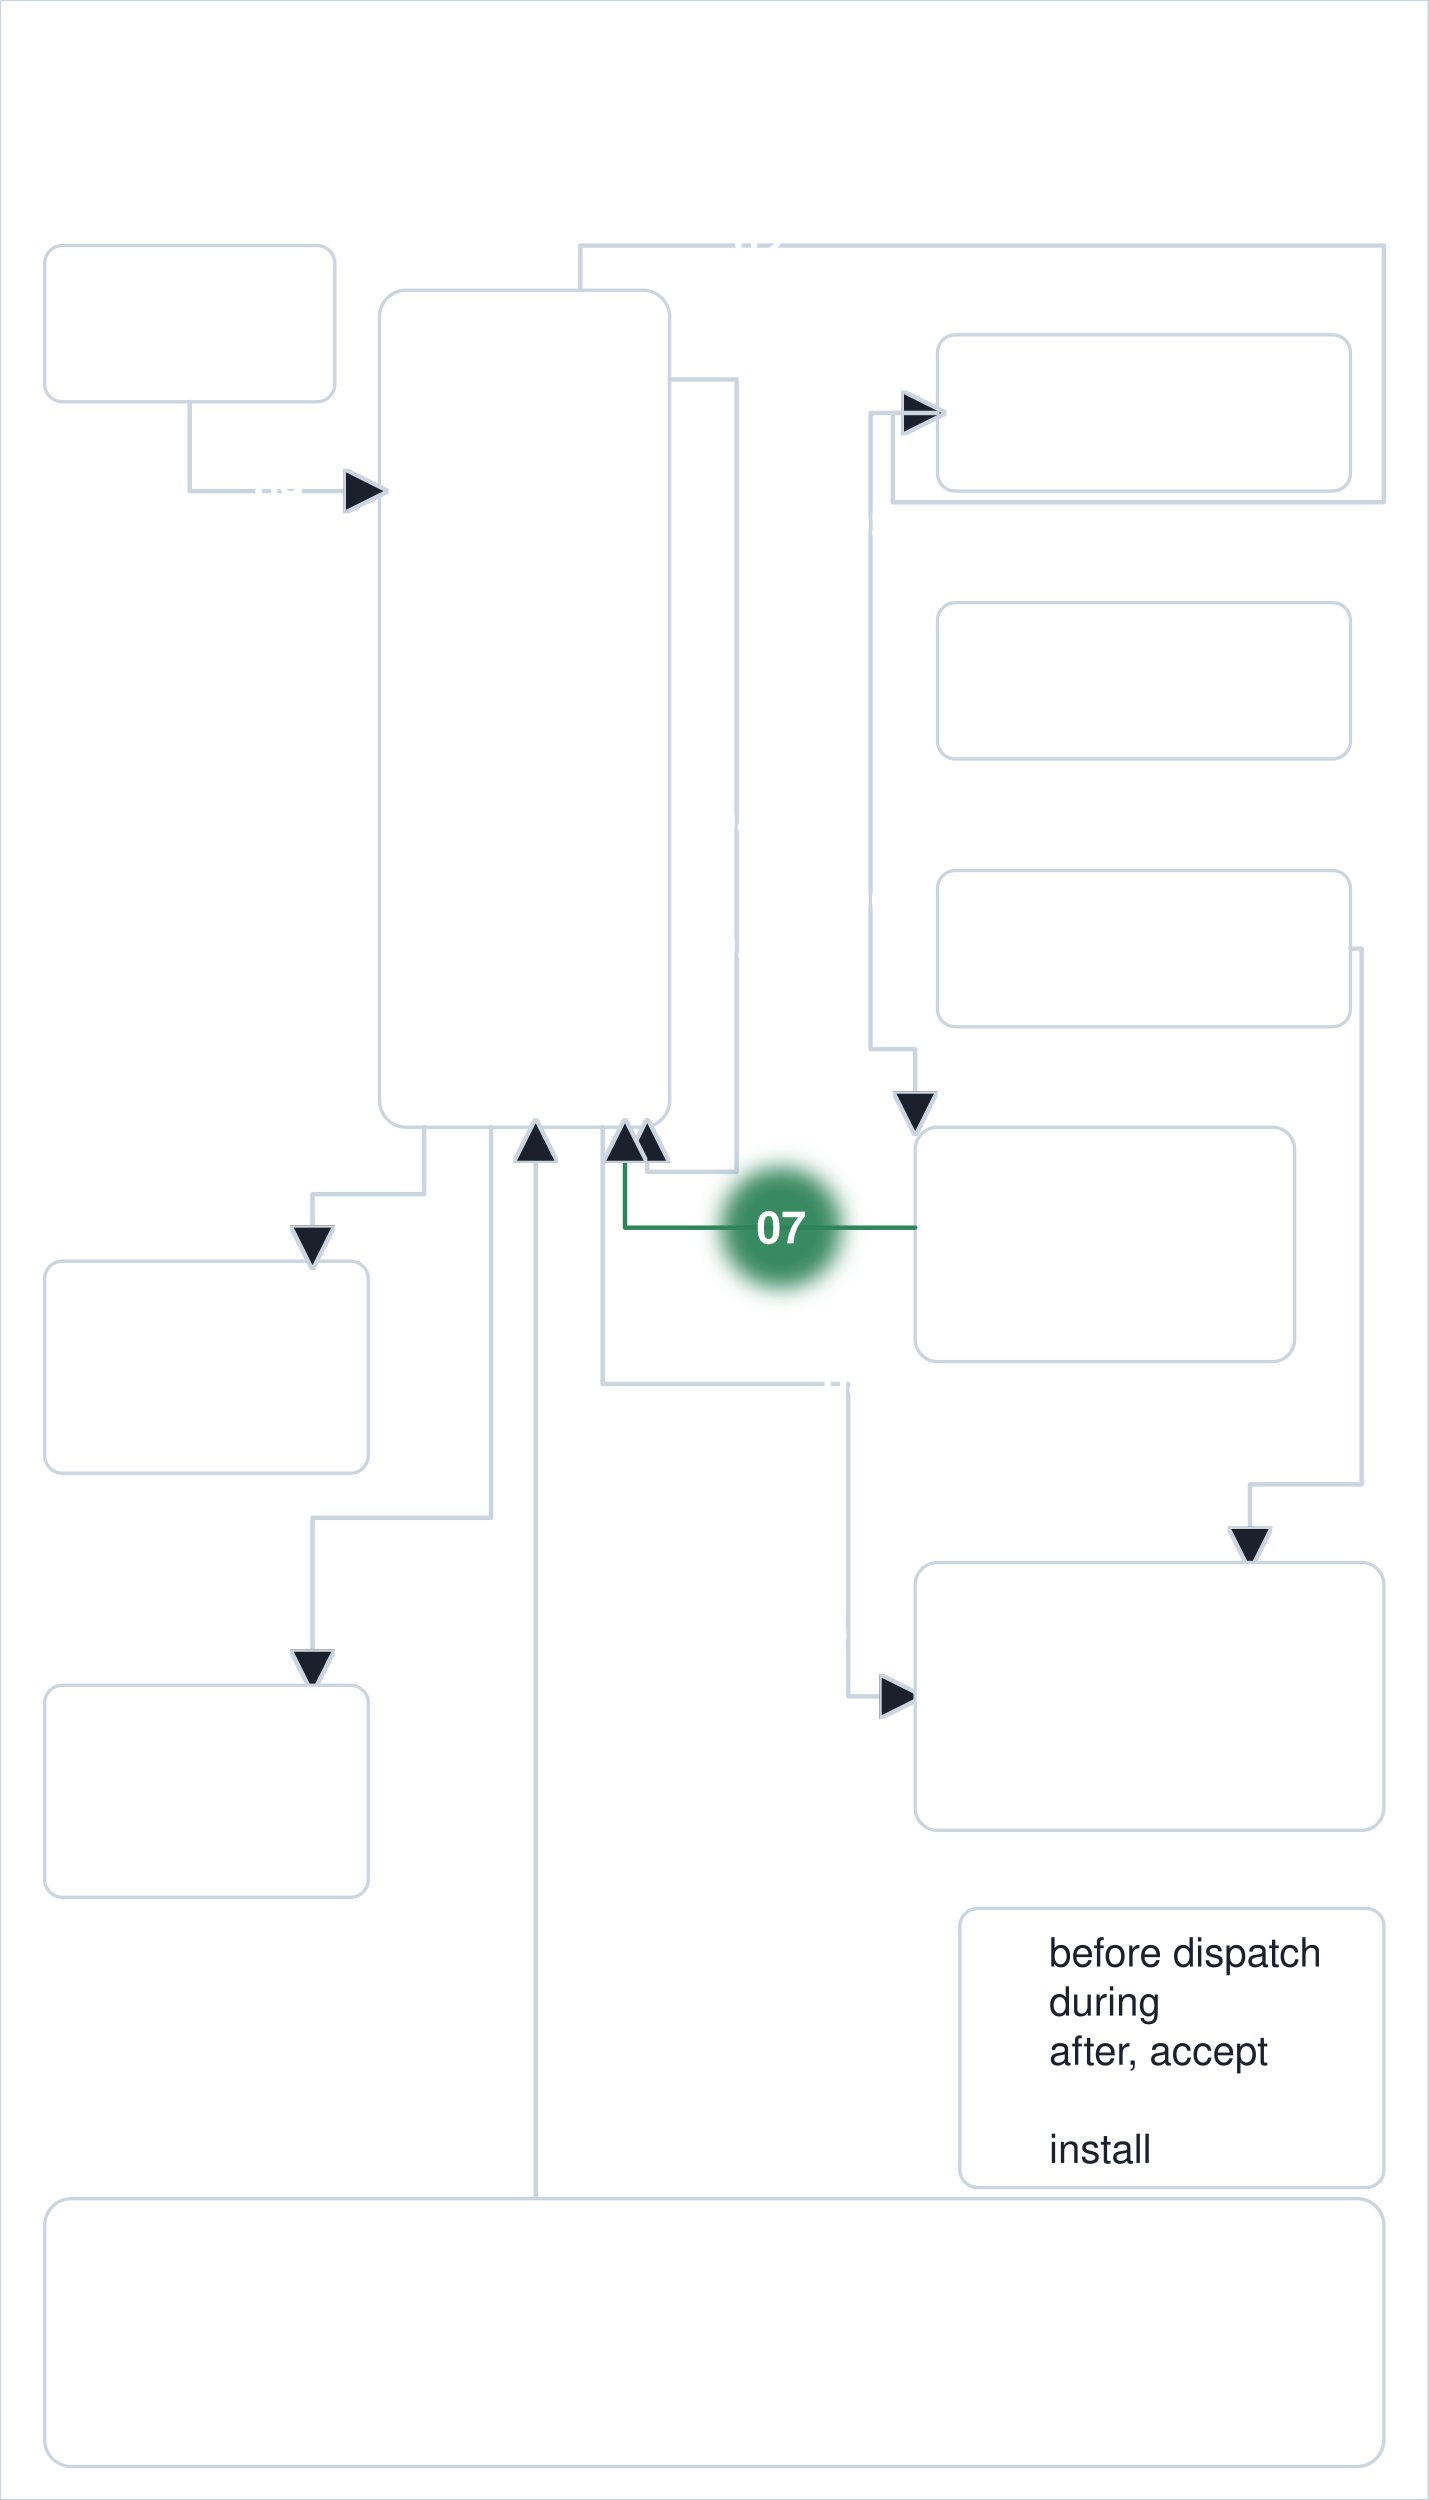
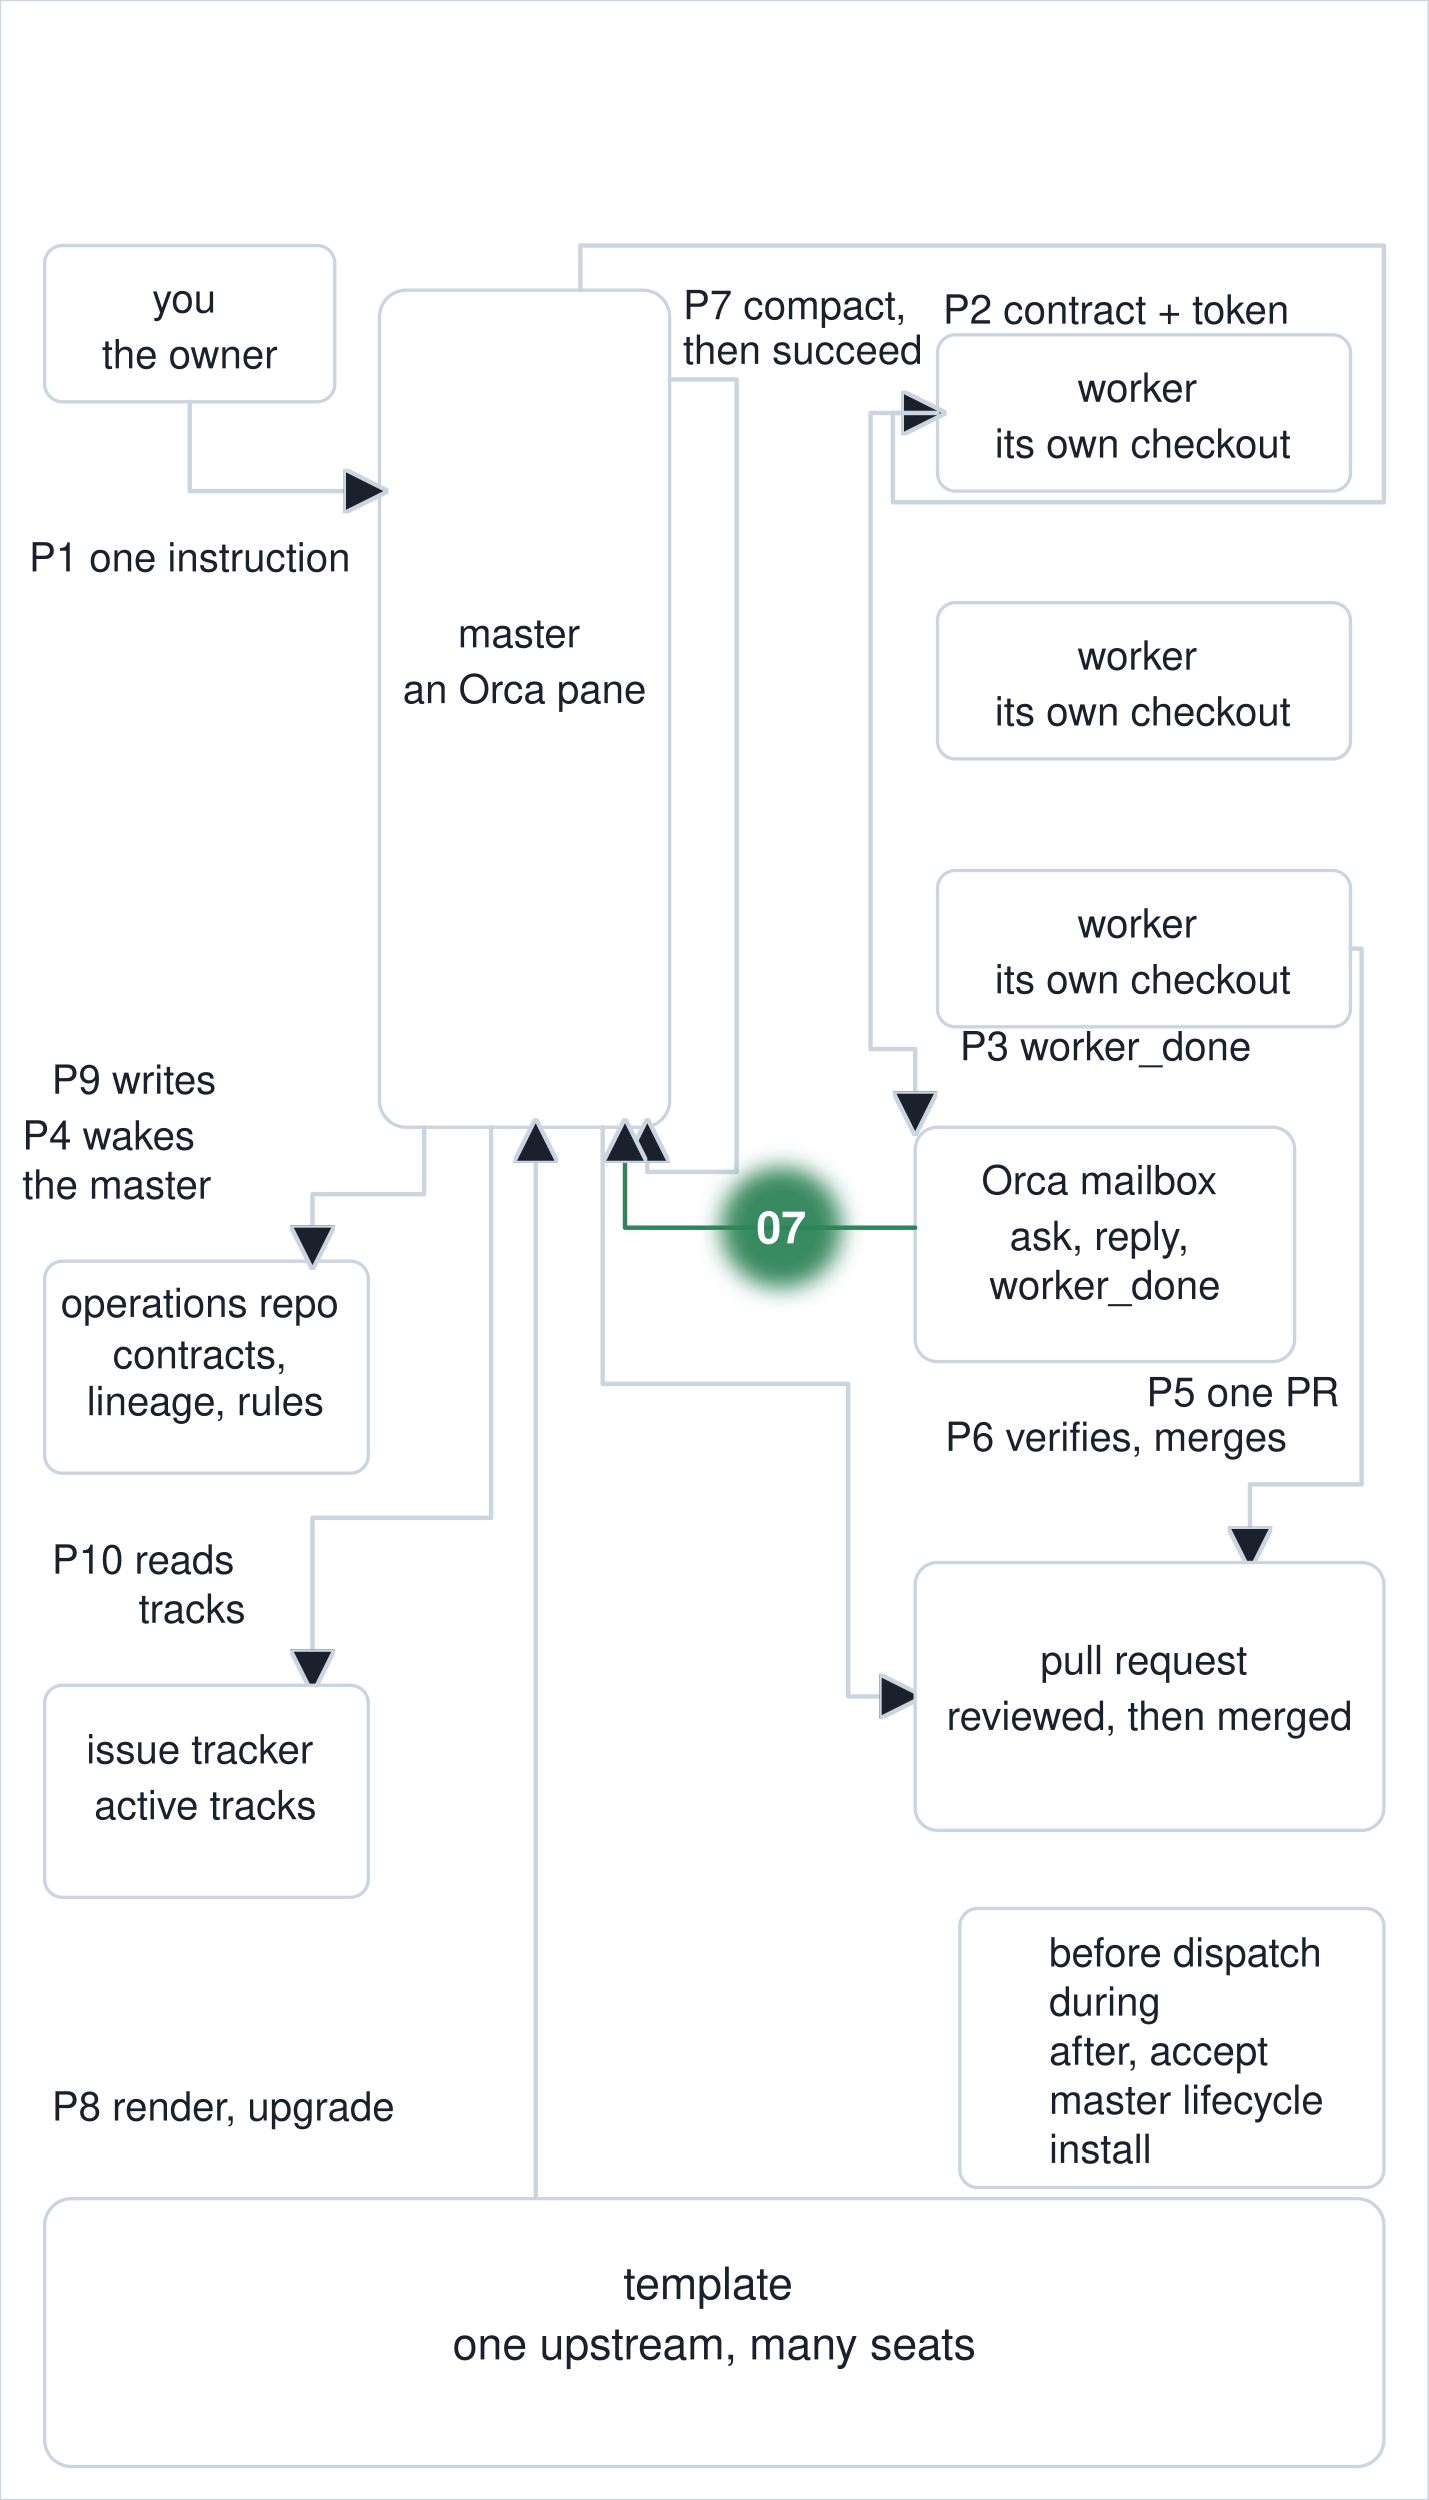
<svg xmlns="http://www.w3.org/2000/svg" width="640" height="1120" viewBox="0 0 640 1120" font-family="Helvetica, Arial, sans-serif">
  <defs>
    <marker id="system-arrow" markerWidth="10" markerHeight="10" refX="8" refY="5" orient="auto">
      <path d="M0,0 L10,5 L0,10 z" fill="#1a202c" stroke="#cbd5e0" />
    </marker>
    <filter id="glow-unit-07" x="-50%" y="-50%" width="200%" height="200%">
      <feGaussianBlur in="SourceGraphic" stdDeviation="5" result="coloredBlur" />
    </filter>
  </defs>
  <rect width="640" height="1120" fill="#ffffff" stroke="#cbd5e0" />
  <rect x="20" y="110" width="130" height="70" rx="8" fill="#ffffff" stroke="#cbd5e0" stroke-width="1.5" />
+   <text x="85" y="140" text-anchor="middle" font-size="18" fill="#1a202c">
+     <tspan x="85" dy="0">you</tspan>
+     <tspan x="85" dy="25">the owner</tspan>
+   </text>
  <rect x="170" y="130" width="130" height="375" rx="12" fill="#ffffff" stroke="#cbd5e0" stroke-width="1.5" />
+   <text x="235" y="290" text-anchor="middle" font-size="18" fill="#1a202c">
+     <tspan x="235" dy="0">master</tspan>
+     <tspan x="235" dy="25">an Orca pane</tspan>
+   </text>
  <rect x="420" y="150" width="185" height="70" rx="8" fill="#ffffff" stroke="#cbd5e0" stroke-width="1.5" />
+   <text x="512" y="180" text-anchor="middle" font-size="18" fill="#1a202c">
+     <tspan x="512" dy="0">worker</tspan>
+     <tspan x="512" dy="25">its own checkout</tspan>
+   </text>
  <rect x="420" y="270" width="185" height="70" rx="8" fill="#ffffff" stroke="#cbd5e0" stroke-width="1.5" />
+   <text x="512" y="300" text-anchor="middle" font-size="18" fill="#1a202c">
+     <tspan x="512" dy="0">worker</tspan>
+     <tspan x="512" dy="25">its own checkout</tspan>
+   </text>
  <rect x="420" y="390" width="185" height="70" rx="8" fill="#ffffff" stroke="#cbd5e0" stroke-width="1.5" />
+   <text x="512" y="420" text-anchor="middle" font-size="18" fill="#1a202c">
+     <tspan x="512" dy="0">worker</tspan>
+     <tspan x="512" dy="25">its own checkout</tspan>
+   </text>
  <path id="P1" d="M85 180 V220 H170" fill="none" stroke="#cbd5e0" stroke-width="2" stroke-linejoin="round" stroke-linecap="round" marker-end="url(#system-arrow)" />
-   <text x="125" y="227" text-anchor="middle" font-size="20" font-weight="bold" fill="#ffffff">09</text>
+   <text x="85" y="256" text-anchor="middle" font-size="18" fill="#1a202c">P1 one instruction</text>
  <path id="P2" d="M260 130 V110 H620 V225 H400 V185 H420" fill="none" stroke="#cbd5e0" stroke-width="2" stroke-linejoin="round" stroke-linecap="round" marker-end="url(#system-arrow)" />
-   <text x="340" y="117" text-anchor="middle" font-size="20" font-weight="bold" fill="#ffffff">02</text>
+   <text x="500" y="145" text-anchor="middle" font-size="18" fill="#1a202c">P2 contract + token</text>
  <path id="P7" d="M300 170 H330 V525 H290 V505" fill="none" stroke="#cbd5e0" stroke-width="2" stroke-linejoin="round" stroke-linecap="round" marker-end="url(#system-arrow)" />
-   <text x="330" y="375" text-anchor="middle" font-size="20" font-weight="bold" fill="#ffffff">04</text>
-   <text x="330" y="431" text-anchor="middle" font-size="20" font-weight="bold" fill="#ffffff">05</text>
+   <text x="306" y="143" text-anchor="start" font-size="18" fill="#1a202c">
+     <tspan x="306" dy="0">P7 compact,</tspan>
+     <tspan x="306" dy="20">then succeed</tspan>
+   </text>
  <path id="P3" d="M420 185 H390 V470 H410 V505" fill="none" stroke="#cbd5e0" stroke-width="2" stroke-linejoin="round" stroke-linecap="round" marker-end="url(#system-arrow)" />
-   <text x="390" y="242" text-anchor="middle" font-size="20" font-weight="bold" fill="#ffffff">03</text>
-   <text x="390" y="410" text-anchor="middle" font-size="20" font-weight="bold" fill="#ffffff">06</text>
+   <text x="430" y="475" text-anchor="start" font-size="18" fill="#1a202c">P3 worker_done</text>
  <rect x="410" y="505" width="170" height="105" rx="10" fill="#ffffff" stroke="#cbd5e0" stroke-width="1.5" />
+   <text x="495" y="535" text-anchor="middle" font-size="18" fill="#1a202c">
+     <tspan x="495" dy="0">Orca mailbox</tspan>
+     <tspan x="495" dy="25">ask, reply,</tspan>
+     <tspan x="495" dy="22">worker_done</tspan>
+   </text>
  <path id="P4" d="M410 550 H280 V505" fill="none" stroke="#2f855a" stroke-width="2" stroke-linejoin="round" stroke-linecap="round" marker-end="url(#system-arrow)" />
+   <text x="10" y="515" text-anchor="start" font-size="18" fill="#1a202c">
+     <tspan x="10" dy="0">P4 wakes</tspan>
+     <tspan x="10" dy="22">the master</tspan>
+   </text>
  <circle id="check-07" cx="350" cy="550" r="26" fill="#2f855a" stroke="#2f855a" stroke-width="2" fill-opacity="0.95" filter="url(#glow-unit-07)" />
  <text x="350" y="557" text-anchor="middle" font-size="20" font-weight="bold" fill="#ffffff">07</text>
  <path id="P5" d="M605 425 H610 V665 H560 V700" fill="none" stroke="#cbd5e0" stroke-width="2" stroke-linejoin="round" stroke-linecap="round" marker-end="url(#system-arrow)" />
+   <text x="600" y="630" text-anchor="end" font-size="18" fill="#1a202c">P5 one PR</text>
  <path id="P6" d="M270 505 V620 H380 V760 H410" fill="none" stroke="#cbd5e0" stroke-width="2" stroke-linejoin="round" stroke-linecap="round" marker-end="url(#system-arrow)" />
-   <text x="380" y="627" text-anchor="middle" font-size="20" font-weight="bold" fill="#ffffff">08</text>
-   <text x="380" y="739" text-anchor="middle" font-size="20" font-weight="bold" fill="#ffffff">01</text>
+   <text x="500" y="650" text-anchor="middle" font-size="18" fill="#1a202c">P6 verifies, merges</text>
  <rect x="20" y="565" width="145" height="95" rx="8" fill="#ffffff" stroke="#cbd5e0" stroke-width="1.5" />
+   <text x="92" y="590" text-anchor="middle" font-size="18" fill="#1a202c">
+     <tspan x="92" dy="0">operations repo</tspan>
+     <tspan x="92" dy="23">contracts,</tspan>
+     <tspan x="92" dy="21">lineage, rules</tspan>
+   </text>
  <path id="P9" d="M190 505 V535 H140 V565" fill="none" stroke="#cbd5e0" stroke-width="2" stroke-linejoin="round" stroke-linecap="round" marker-end="url(#system-arrow)" />
+   <text x="60" y="490" text-anchor="middle" font-size="18" fill="#1a202c">P9 writes</text>
  <path id="P10" d="M220 505 V680 H140 V755" fill="none" stroke="#cbd5e0" stroke-width="2" stroke-linejoin="round" stroke-linecap="round" marker-end="url(#system-arrow)" />
+   <text x="110" y="705" text-anchor="end" font-size="18" fill="#1a202c">
+     <tspan x="110" dy="0">P10 reads</tspan>
+     <tspan x="110" dy="22">tracks</tspan>
+   </text>
  <rect x="20" y="755" width="145" height="95" rx="8" fill="#ffffff" stroke="#cbd5e0" stroke-width="1.5" />
+   <text x="92" y="790" text-anchor="middle" font-size="18" fill="#1a202c">
+     <tspan x="92" dy="0">issue tracker</tspan>
+     <tspan x="92" dy="25">active tracks</tspan>
+   </text>
  <rect x="410" y="700" width="210" height="120" rx="10" fill="#ffffff" stroke="#cbd5e0" stroke-width="1.5" />
+   <text x="515" y="750" text-anchor="middle" font-size="18" fill="#1a202c">
+     <tspan x="515" dy="0">pull request</tspan>
+     <tspan x="515" dy="25">reviewed, then merged</tspan>
+   </text>
  <path id="P8" d="M240 985 V505" fill="none" stroke="#cbd5e0" stroke-width="2" stroke-linejoin="round" stroke-linecap="round" marker-end="url(#system-arrow)" />
+   <text x="100" y="950" text-anchor="middle" font-size="18" fill="#1a202c">P8 render, upgrade</text>
  <rect x="430" y="855" width="190" height="125" rx="8" fill="#ffffff" stroke="#cbd5e0" stroke-width="1.5" />
  <text x="470" y="881" font-size="18" fill="#1a202c">before dispatch</text>
  <text x="470" y="903" font-size="18" fill="#1a202c">during</text>
  <text x="470" y="925" font-size="18" fill="#1a202c">after, accept</text>
+   <text x="470" y="947" font-size="18" fill="#1a202c">master lifecycle</text>
  <text x="470" y="969" font-size="18" fill="#1a202c">install</text>
  <rect x="20" y="985" width="600" height="120" rx="12" fill="#ffffff" stroke="#cbd5e0" stroke-width="1.5" />
+   <text x="320" y="1030" text-anchor="middle" font-size="20" fill="#1a202c">
+     <tspan x="320" dy="0">template</tspan>
+     <tspan x="320" dy="27">one upstream, many seats</tspan>
+   </text>
</svg>
